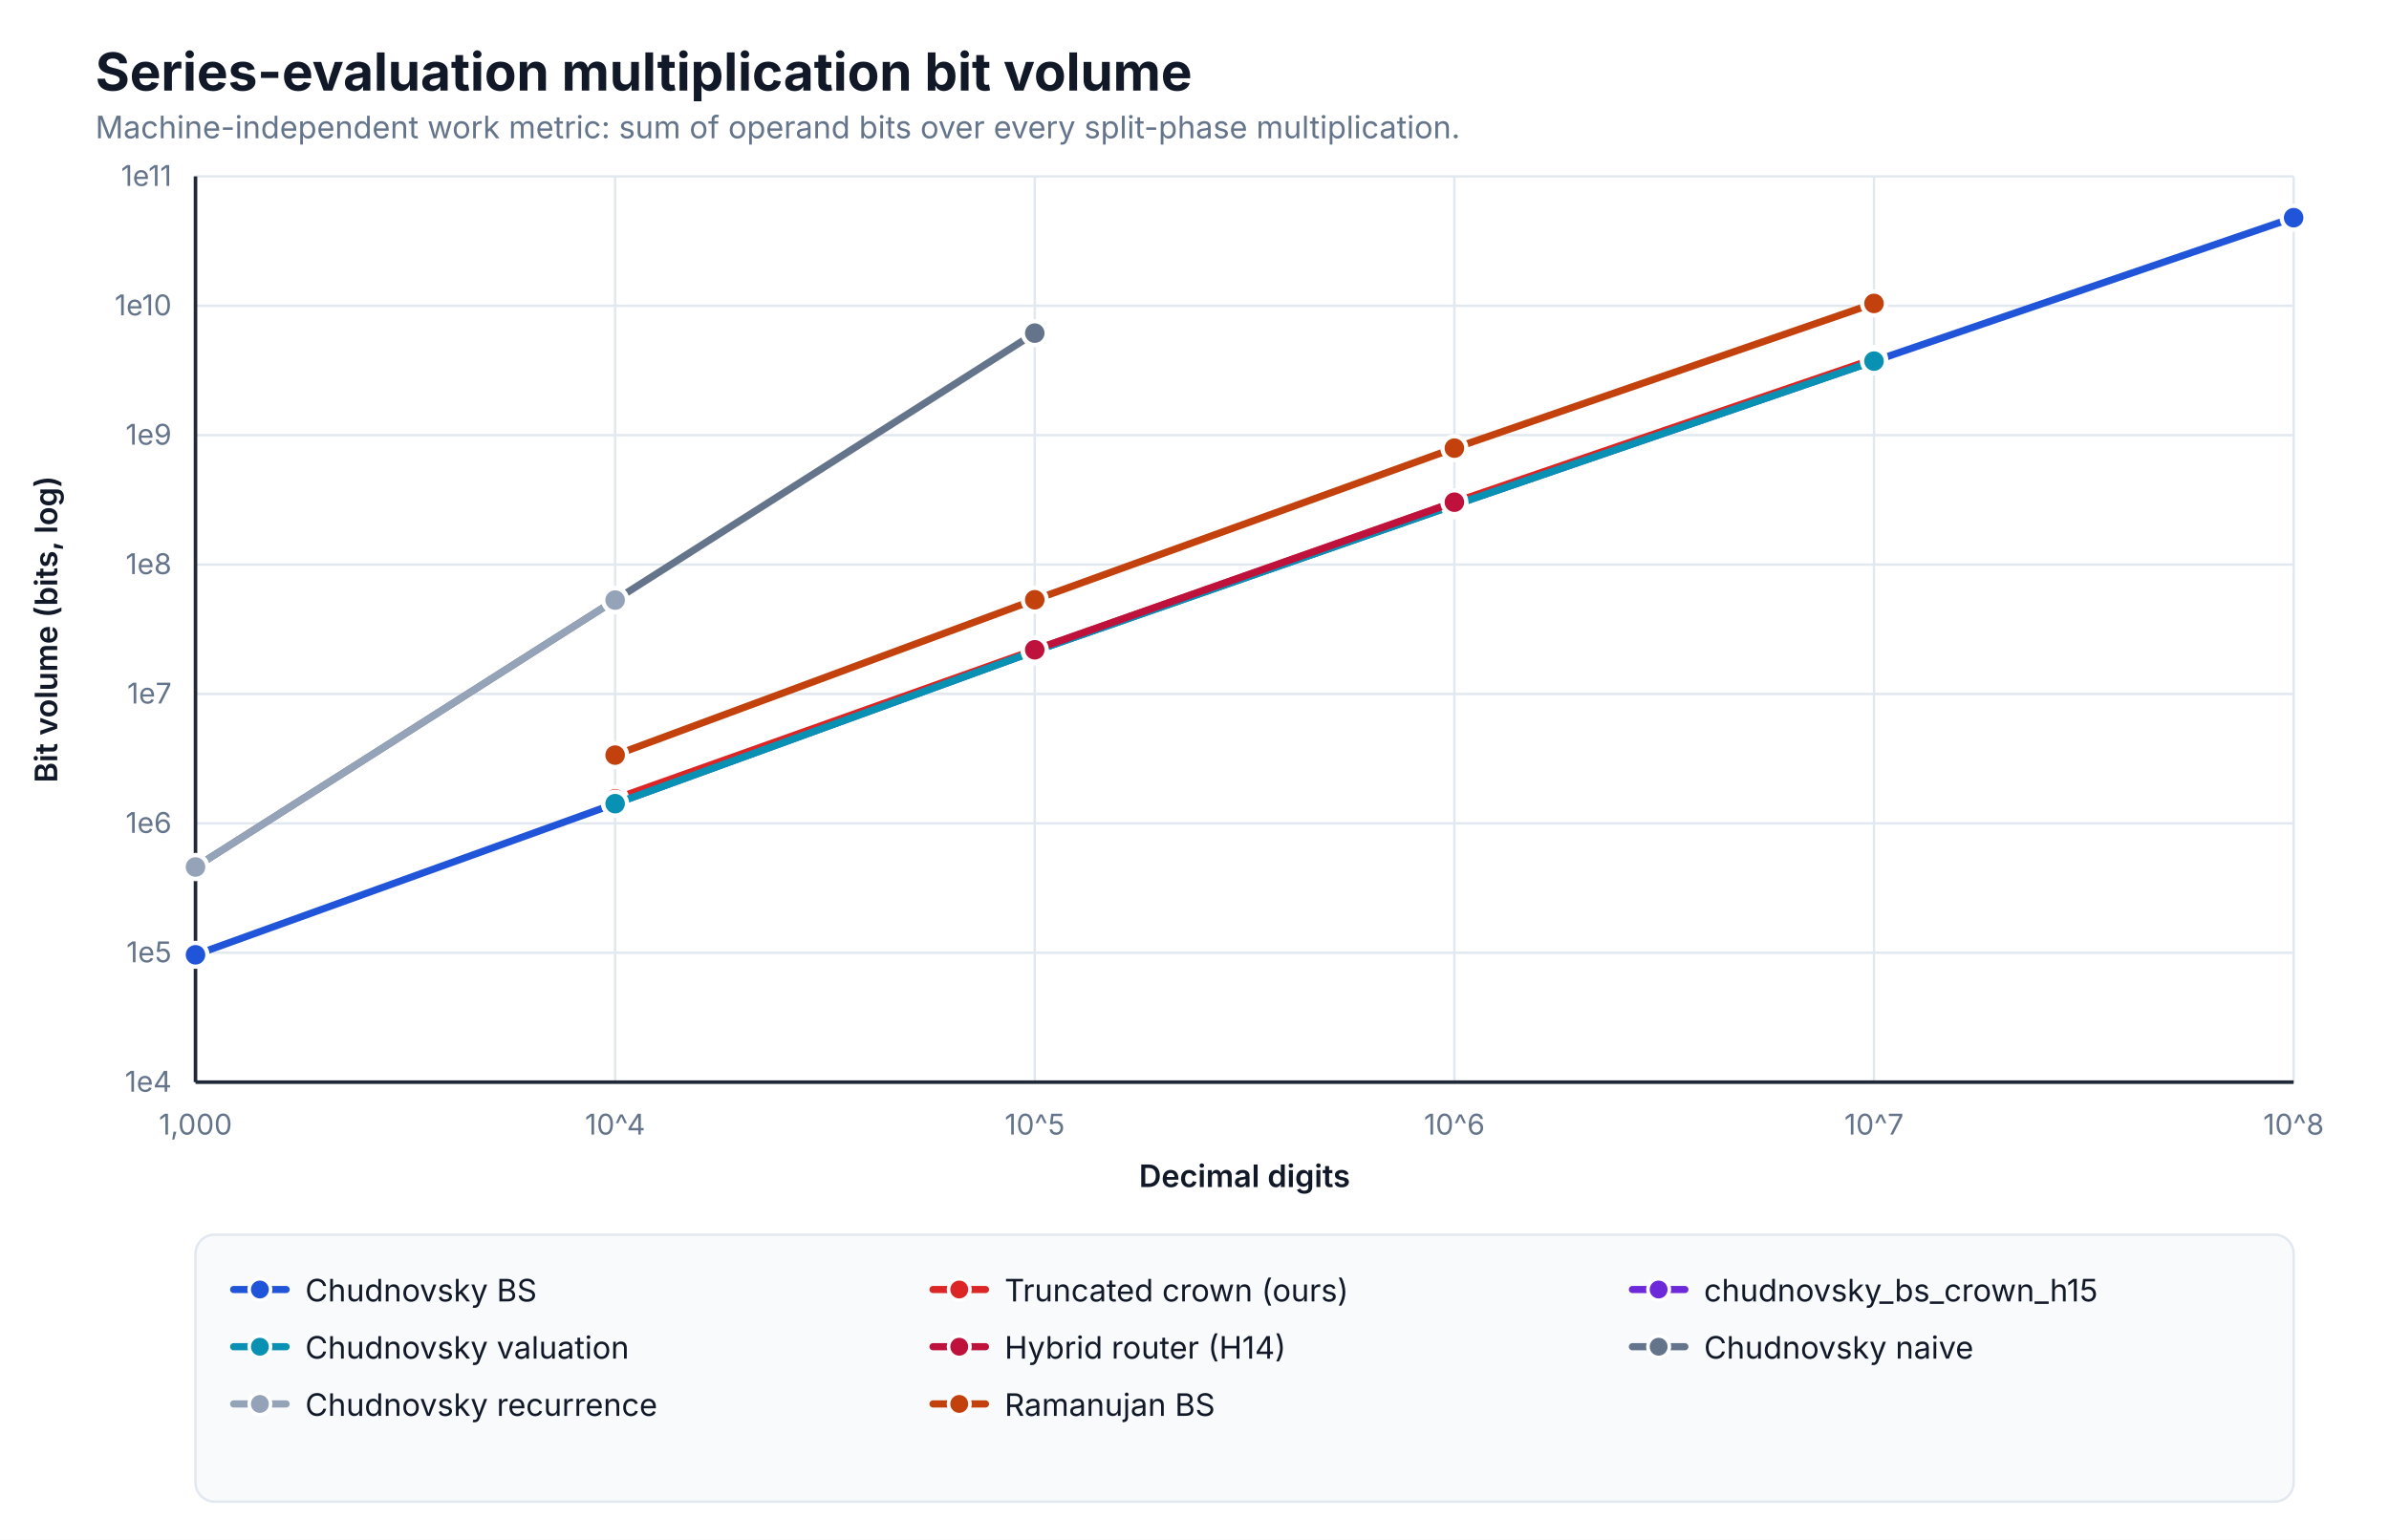
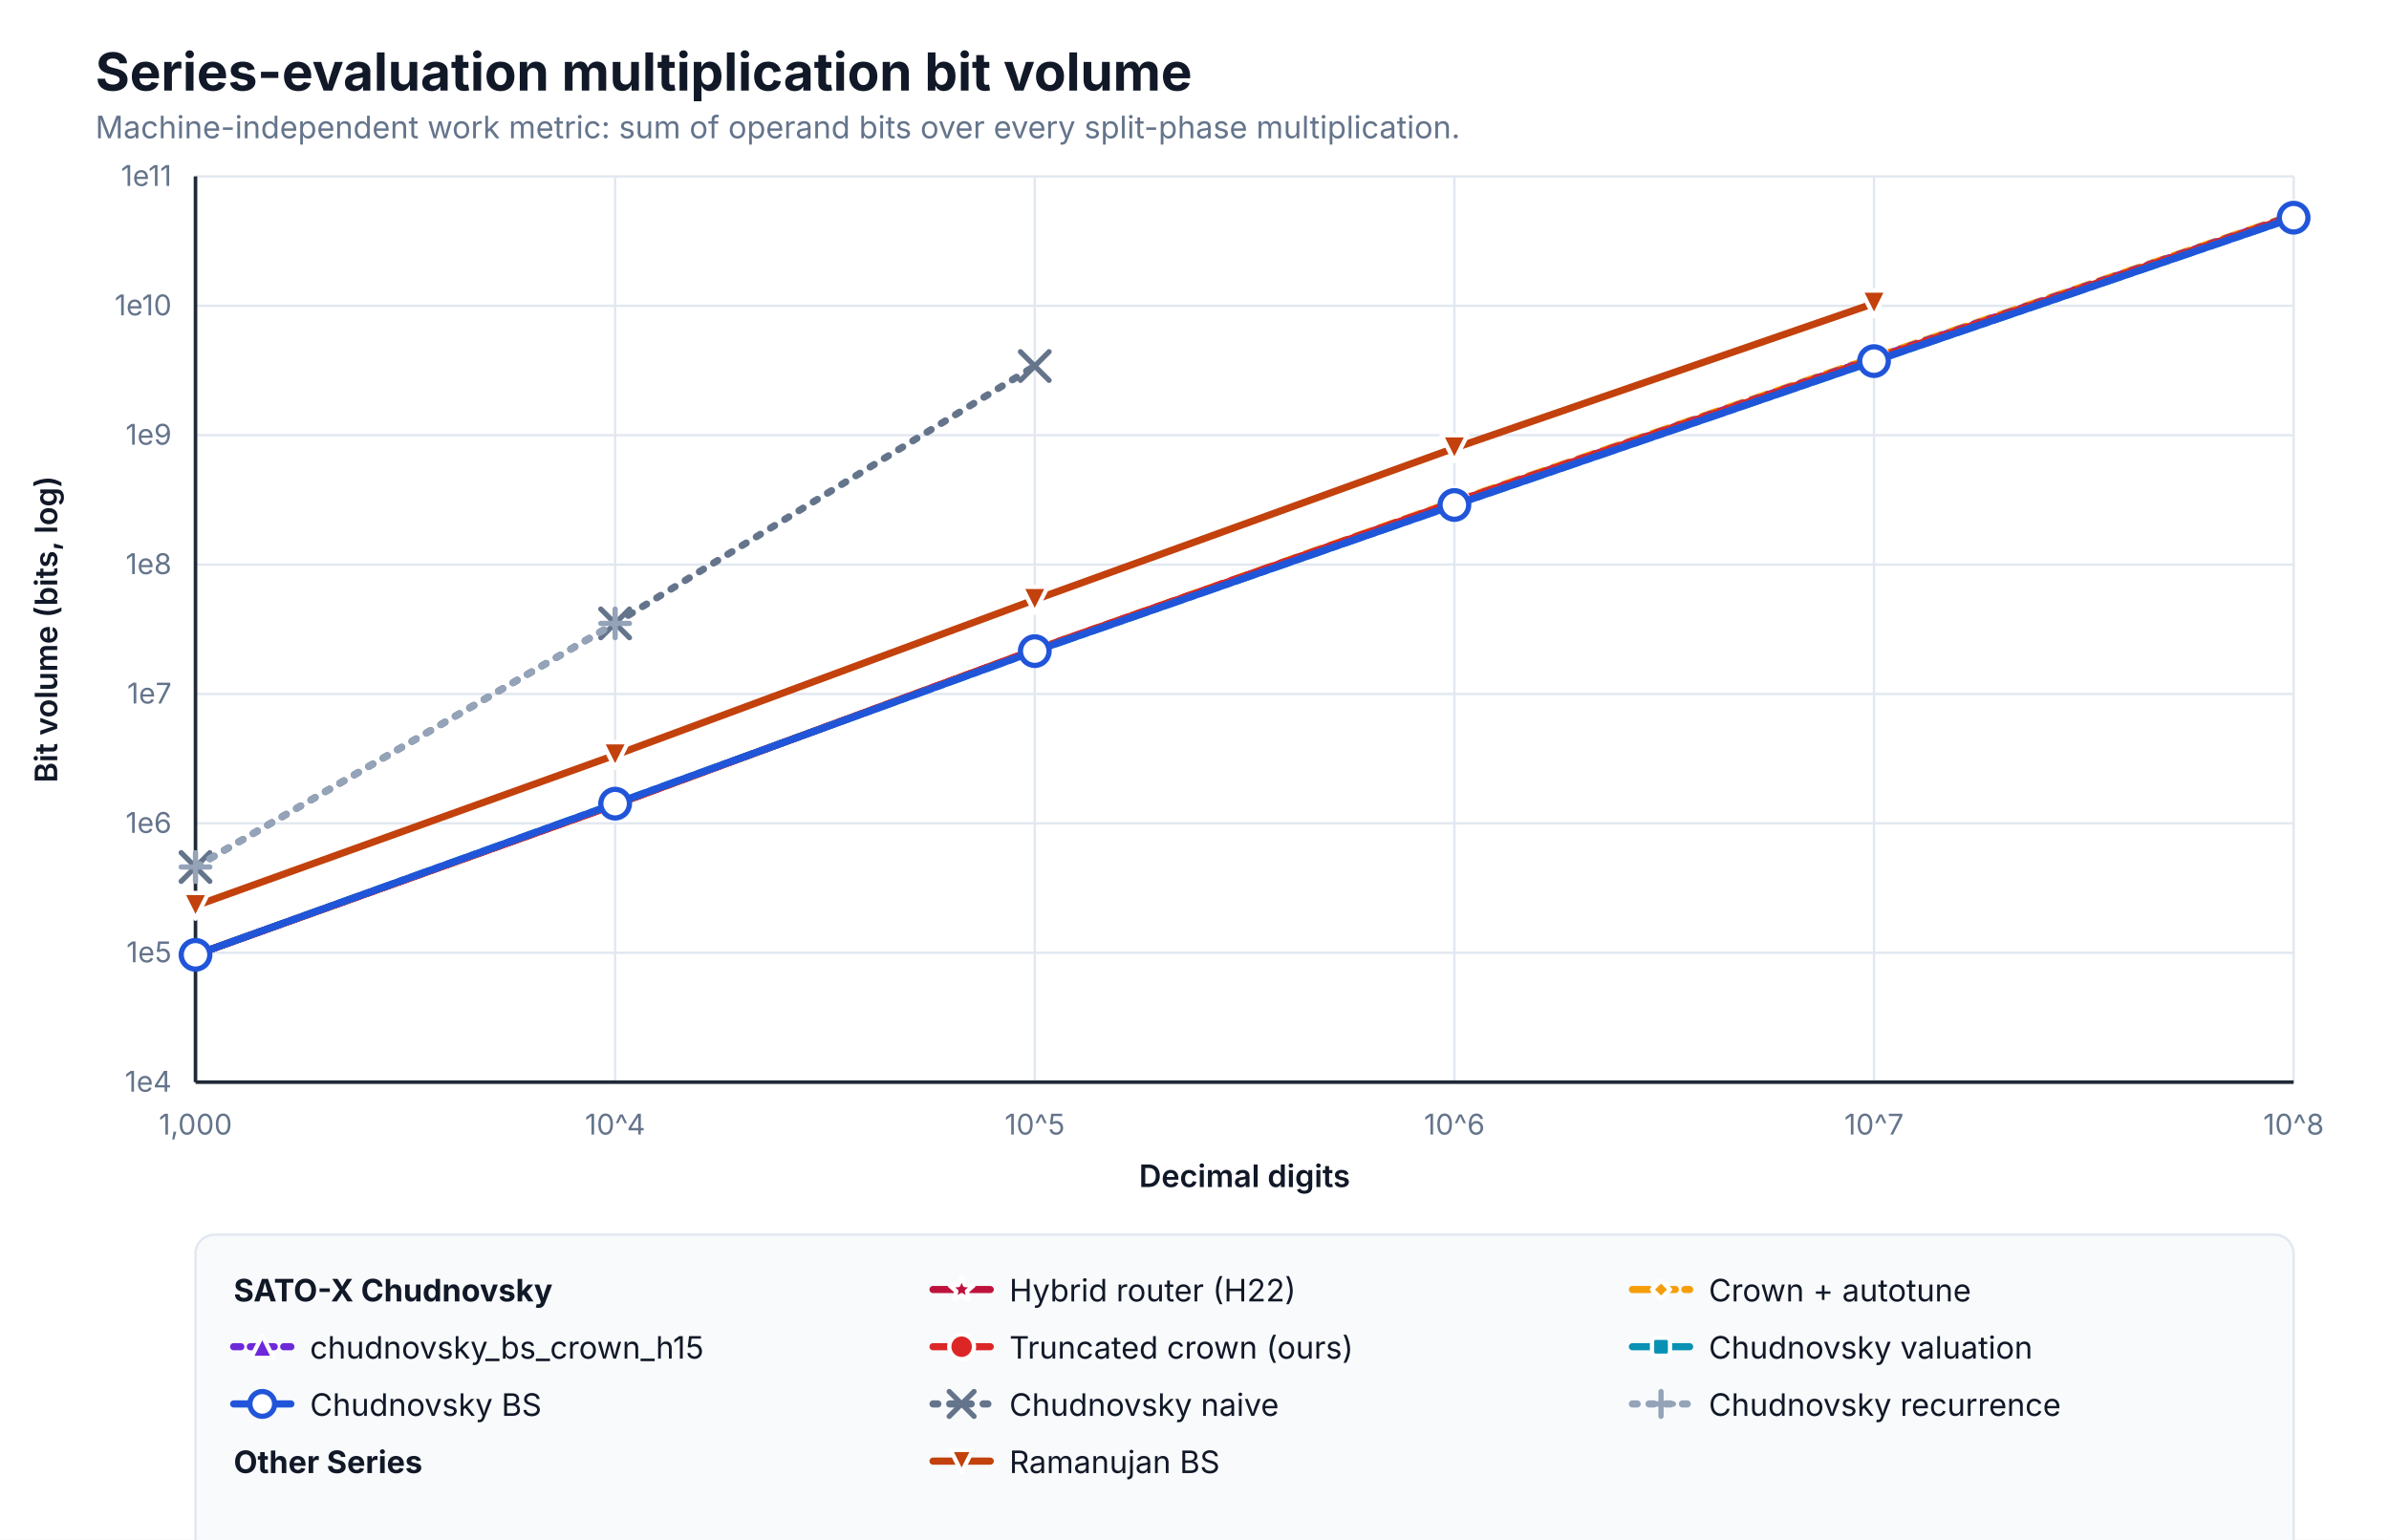
<svg xmlns="http://www.w3.org/2000/svg" viewBox="0 0 1002 646" role="img" aria-labelledby="title desc">
  <style>text{font-family:-apple-system,BlinkMacSystemFont,'Segoe UI',sans-serif}.title{font-size:22px;font-weight:700;fill:#111827}.subtitle{font-size:13px;fill:#64748b}.axis{stroke:#1f2937;stroke-width:1.5}.grid{stroke:#e2e8f0;stroke-width:1}.tick{font-size:12px;fill:#64748b}.label{font-size:13px;font-weight:600;fill:#111827}.legend{font-size:13px;fill:#111827}.legend-box{fill:#f8fafc;stroke:#e2e8f0;stroke-width:1}.refline{stroke:#94a3b8;stroke-width:1.5;stroke-dasharray:6 4}</style>
  <rect width="1002" height="646" fill="#fff" />
  <text class="title" x="40" y="38">Series-evaluation multiplication bit volume</text>
  <text class="subtitle" x="40" y="58">Machine-independent work metric: sum of operand bits over every split-phase multiplication.</text>
  <line class="grid" x1="82" y1="74" x2="82" y2="454" />
  <text class="tick" x="82" y="476" text-anchor="middle">1,000</text>
  <line class="grid" x1="258" y1="74" x2="258" y2="454" />
  <text class="tick" x="258" y="476" text-anchor="middle">10^4</text>
  <line class="grid" x1="434" y1="74" x2="434" y2="454" />
  <text class="tick" x="434" y="476" text-anchor="middle">10^5</text>
  <line class="grid" x1="610" y1="74" x2="610" y2="454" />
  <text class="tick" x="610" y="476" text-anchor="middle">10^6</text>
  <line class="grid" x1="786" y1="74" x2="786" y2="454" />
  <text class="tick" x="786" y="476" text-anchor="middle">10^7</text>
  <line class="grid" x1="962" y1="74" x2="962" y2="454" />
  <text class="tick" x="962" y="476" text-anchor="middle">10^8</text>
  <line class="grid" x1="82" y1="454" x2="962" y2="454" />
  <text class="tick" x="72" y="458" text-anchor="end">1e4</text>
  <line class="grid" x1="82" y1="399.71" x2="962" y2="399.71" />
  <text class="tick" x="72" y="403.71" text-anchor="end">1e5</text>
  <line class="grid" x1="82" y1="345.43" x2="962" y2="345.43" />
  <text class="tick" x="72" y="349.43" text-anchor="end">1e6</text>
  <line class="grid" x1="82" y1="291.14" x2="962" y2="291.14" />
  <text class="tick" x="72" y="295.14" text-anchor="end">1e7</text>
  <line class="grid" x1="82" y1="236.86" x2="962" y2="236.86" />
  <text class="tick" x="72" y="240.86" text-anchor="end">1e8</text>
  <line class="grid" x1="82" y1="182.57" x2="962" y2="182.57" />
  <text class="tick" x="72" y="186.57" text-anchor="end">1e9</text>
  <line class="grid" x1="82" y1="128.29" x2="962" y2="128.29" />
  <text class="tick" x="72" y="132.29" text-anchor="end">1e10</text>
  <line class="grid" x1="82" y1="74" x2="962" y2="74" />
  <text class="tick" x="72" y="78" text-anchor="end">1e11</text>
  <line class="axis" x1="82" y1="454" x2="962" y2="454" />
  <line class="axis" x1="82" y1="74" x2="82" y2="454" />
  <text class="label" x="522" y="498" text-anchor="middle">Decimal digits</text>
  <text class="label" transform="translate(24 264) rotate(-90)" text-anchor="middle">Bit volume (bits, log)</text>
+   <path d="M82 400.58 L258 337.55 L434 272.61" fill="none" stroke="#be123c" stroke-width="3" stroke-linejoin="round" stroke-linecap="round" />
+   <polygon points="82,394.58 83.59,398.4 87.71,398.73 84.57,401.42 85.53,405.43 82,403.28 78.47,405.43 79.43,401.42 76.29,398.73 80.41,398.4" fill="#be123c" stroke="#fff" stroke-width="1.8" stroke-linejoin="round" />
+   <polygon points="258,331.55 259.59,335.37 263.71,335.7 260.57,338.39 261.53,342.41 258,340.25 254.47,342.41 255.43,338.39 252.29,335.7 256.41,335.37" fill="#be123c" stroke="#fff" stroke-width="1.8" stroke-linejoin="round" />
+   <polygon points="434,266.61 435.59,270.42 439.71,270.75 436.57,273.44 437.53,277.46 434,275.31 430.47,277.46 431.43,273.44 428.29,270.75 432.41,270.42" fill="#be123c" stroke="#fff" stroke-width="1.8" stroke-linejoin="round" />
+   <path d="M82 400.58 L258 337.55 L434 272.61 L610 210.32 L786 149.95 L962 90.11" fill="none" stroke="#f59e0b" stroke-width="3" stroke-linejoin="round" stroke-linecap="round" stroke-dasharray="7 4" />
+   <polygon points="82,396.23 86.35,400.58 82,404.93 77.65,400.58" fill="#f59e0b" stroke="#fff" stroke-width="1.8" stroke-linejoin="round" />
+   <polygon points="258,333.2 262.35,337.55 258,341.9 253.65,337.55" fill="#f59e0b" stroke="#fff" stroke-width="1.8" stroke-linejoin="round" />
+   <polygon points="434,268.26 438.35,272.61 434,276.96 429.65,272.61" fill="#f59e0b" stroke="#fff" stroke-width="1.8" stroke-linejoin="round" />
+   <polygon points="610,205.97 614.35,210.32 610,214.67 605.65,210.32" fill="#f59e0b" stroke="#fff" stroke-width="1.8" stroke-linejoin="round" />
+   <polygon points="786,145.6 790.35,149.95 786,154.3 781.65,149.95" fill="#f59e0b" stroke="#fff" stroke-width="1.8" stroke-linejoin="round" />
+   <polygon points="962,85.76 966.35,90.11 962,94.46 957.65,90.11" fill="#f59e0b" stroke="#fff" stroke-width="1.8" stroke-linejoin="round" />
+   <path d="M82 400.58 L258 337.55 L434 272.61 L610 210.69 L786 150.29 L962 90.39" fill="none" stroke="#6d28d9" stroke-width="3" stroke-linejoin="round" stroke-linecap="round" stroke-dasharray="3 4" />
+   <polygon points="82,395.18 87.4,405.98 76.6,405.98" fill="#6d28d9" stroke="#fff" stroke-width="1.8" stroke-linejoin="round" />
+   <polygon points="258,332.15 263.4,342.95 252.6,342.95" fill="#6d28d9" stroke="#fff" stroke-width="1.8" stroke-linejoin="round" />
+   <polygon points="434,267.21 439.4,278.01 428.6,278.01" fill="#6d28d9" stroke="#fff" stroke-width="1.8" stroke-linejoin="round" />
+   <polygon points="610,205.29 615.4,216.09 604.6,216.09" fill="#6d28d9" stroke="#fff" stroke-width="1.8" stroke-linejoin="round" />
+   <polygon points="786,144.89 791.4,155.69 780.6,155.69" fill="#6d28d9" stroke="#fff" stroke-width="1.8" stroke-linejoin="round" />
+   <polygon points="962,84.99 967.4,95.79 956.6,95.79" fill="#6d28d9" stroke="#fff" stroke-width="1.8" stroke-linejoin="round" />
+   <path d="M82 400.58 L258 337.55 L434 272.61 L610 210.69 L786 150.59 L962 90.62" fill="none" stroke="#dc2626" stroke-width="3" stroke-linejoin="round" stroke-linecap="round" />
+   <circle cx="82" cy="400.58" r="6" fill="#dc2626" stroke="#fff" stroke-width="1.8" />
+   <circle cx="258" cy="337.55" r="6" fill="#dc2626" stroke="#fff" stroke-width="1.8" />
+   <circle cx="434" cy="272.61" r="6" fill="#dc2626" stroke="#fff" stroke-width="1.8" />
+   <circle cx="610" cy="210.69" r="6" fill="#dc2626" stroke="#fff" stroke-width="1.8" />
+   <circle cx="786" cy="150.59" r="6" fill="#dc2626" stroke="#fff" stroke-width="1.8" />
+   <circle cx="962" cy="90.62" r="6" fill="#dc2626" stroke="#fff" stroke-width="1.8" />
+   <path d="M82 400.58 L258 337.17 L434 273.17 L610 211.86 L786 151.5 L962 91.33" fill="none" stroke="#0891b2" stroke-width="3" stroke-linejoin="round" stroke-linecap="round" stroke-dasharray="8 3 2 3" />
+   <rect x="77.65" y="396.23" width="8.7" height="8.7" rx="1.5" fill="#0891b2" stroke="#fff" stroke-width="1.8" />
+   <rect x="253.65" y="332.82" width="8.7" height="8.7" rx="1.5" fill="#0891b2" stroke="#fff" stroke-width="1.8" />
+   <rect x="429.65" y="268.82" width="8.7" height="8.7" rx="1.5" fill="#0891b2" stroke="#fff" stroke-width="1.8" />
+   <rect x="605.65" y="207.51" width="8.7" height="8.7" rx="1.5" fill="#0891b2" stroke="#fff" stroke-width="1.8" />
+   <rect x="781.65" y="147.15" width="8.7" height="8.7" rx="1.5" fill="#0891b2" stroke="#fff" stroke-width="1.8" />
+   <rect x="957.65" y="86.98" width="8.7" height="8.7" rx="1.5" fill="#0891b2" stroke="#fff" stroke-width="1.8" />
  <path d="M82 400.58 L258 337.17 L434 273.17 L610 211.86 L786 151.5 L962 91.33" fill="none" stroke="#2155d9" stroke-width="3" stroke-linejoin="round" stroke-linecap="round" />
-   <circle cx="82" cy="400.58" r="5" fill="#2155d9" stroke="#fff" stroke-width="1.8" />
-   <circle cx="258" cy="337.17" r="5" fill="#2155d9" stroke="#fff" stroke-width="1.8" />
-   <circle cx="434" cy="273.17" r="5" fill="#2155d9" stroke="#fff" stroke-width="1.8" />
-   <circle cx="610" cy="211.86" r="5" fill="#2155d9" stroke="#fff" stroke-width="1.8" />
-   <circle cx="786" cy="151.5" r="5" fill="#2155d9" stroke="#fff" stroke-width="1.8" />
-   <circle cx="962" cy="91.33" r="5" fill="#2155d9" stroke="#fff" stroke-width="1.8" />
-   <path d="M258 335.14 L434 272.61 L610 210.69 L786 150.59" fill="none" stroke="#dc2626" stroke-width="3" stroke-linejoin="round" stroke-linecap="round" />
-   <circle cx="258" cy="335.14" r="5" fill="#dc2626" stroke="#fff" stroke-width="1.8" />
-   <circle cx="434" cy="272.61" r="5" fill="#dc2626" stroke="#fff" stroke-width="1.8" />
-   <circle cx="610" cy="210.69" r="5" fill="#dc2626" stroke="#fff" stroke-width="1.8" />
-   <circle cx="786" cy="150.59" r="5" fill="#dc2626" stroke="#fff" stroke-width="1.8" />
-   <circle cx="610" cy="210.69" r="5" fill="#6d28d9" stroke="#fff" stroke-width="1.8" />
-   <path d="M258 337.17 L434 273.17 L610 211.86 L786 151.5" fill="none" stroke="#0891b2" stroke-width="3" stroke-linejoin="round" stroke-linecap="round" />
-   <circle cx="258" cy="337.17" r="5" fill="#0891b2" stroke="#fff" stroke-width="1.8" />
-   <circle cx="434" cy="273.17" r="5" fill="#0891b2" stroke="#fff" stroke-width="1.8" />
-   <circle cx="610" cy="211.86" r="5" fill="#0891b2" stroke="#fff" stroke-width="1.8" />
-   <circle cx="786" cy="151.5" r="5" fill="#0891b2" stroke="#fff" stroke-width="1.8" />
-   <path d="M434 272.61 L610 210.69" fill="none" stroke="#be123c" stroke-width="3" stroke-linejoin="round" stroke-linecap="round" />
-   <circle cx="434" cy="272.61" r="5" fill="#be123c" stroke="#fff" stroke-width="1.8" />
-   <circle cx="610" cy="210.69" r="5" fill="#be123c" stroke="#fff" stroke-width="1.8" />
-   <path d="M82 363.74 L258 251.76 L434 139.76" fill="none" stroke="#64748b" stroke-width="3" stroke-linejoin="round" stroke-linecap="round" />
-   <circle cx="82" cy="363.74" r="5" fill="#64748b" stroke="#fff" stroke-width="1.8" />
-   <circle cx="258" cy="251.76" r="5" fill="#64748b" stroke="#fff" stroke-width="1.8" />
-   <circle cx="434" cy="139.76" r="5" fill="#64748b" stroke="#fff" stroke-width="1.8" />
-   <path d="M82 363.74 L258 251.76" fill="none" stroke="#94a3b8" stroke-width="3" stroke-linejoin="round" stroke-linecap="round" />
-   <circle cx="82" cy="363.74" r="5" fill="#94a3b8" stroke="#fff" stroke-width="1.8" />
-   <circle cx="258" cy="251.76" r="5" fill="#94a3b8" stroke="#fff" stroke-width="1.8" />
-   <path d="M258 316.8 L434 251.62 L610 188.01 L786 127.3" fill="none" stroke="#c2410c" stroke-width="3" stroke-linejoin="round" stroke-linecap="round" />
-   <circle cx="258" cy="316.8" r="5" fill="#c2410c" stroke="#fff" stroke-width="1.8" />
-   <circle cx="434" cy="251.62" r="5" fill="#c2410c" stroke="#fff" stroke-width="1.8" />
-   <circle cx="610" cy="188.01" r="5" fill="#c2410c" stroke="#fff" stroke-width="1.8" />
-   <circle cx="786" cy="127.3" r="5" fill="#c2410c" stroke="#fff" stroke-width="1.8" />
-   <rect class="legend-box" x="82" y="518" width="880" height="112" rx="8" />
-   <line x1="98" y1="541" x2="120" y2="541" stroke="#2155d9" stroke-width="3" stroke-linecap="round" />
-   <circle cx="109" cy="541" r="4.5" fill="#2155d9" stroke="#fff" stroke-width="1.5" />
-   <text class="legend" x="128" y="546">Chudnovsky BS</text>
-   <line x1="391.33" y1="541" x2="413.33" y2="541" stroke="#dc2626" stroke-width="3" stroke-linecap="round" />
-   <circle cx="402.33" cy="541" r="4.5" fill="#dc2626" stroke="#fff" stroke-width="1.5" />
-   <text class="legend" x="421.33" y="546">Truncated crown (ours)</text>
-   <line x1="684.67" y1="541" x2="706.67" y2="541" stroke="#6d28d9" stroke-width="3" stroke-linecap="round" />
-   <circle cx="695.67" cy="541" r="4.5" fill="#6d28d9" stroke="#fff" stroke-width="1.5" />
-   <text class="legend" x="714.67" y="546">chudnovsky_bs_crown_h15</text>
-   <line x1="98" y1="565" x2="120" y2="565" stroke="#0891b2" stroke-width="3" stroke-linecap="round" />
-   <circle cx="109" cy="565" r="4.5" fill="#0891b2" stroke="#fff" stroke-width="1.5" />
-   <text class="legend" x="128" y="570">Chudnovsky valuation</text>
-   <line x1="391.33" y1="565" x2="413.33" y2="565" stroke="#be123c" stroke-width="3" stroke-linecap="round" />
-   <circle cx="402.33" cy="565" r="4.5" fill="#be123c" stroke="#fff" stroke-width="1.5" />
-   <text class="legend" x="421.33" y="570">Hybrid router (H14)</text>
-   <line x1="684.67" y1="565" x2="706.67" y2="565" stroke="#64748b" stroke-width="3" stroke-linecap="round" />
-   <circle cx="695.67" cy="565" r="4.5" fill="#64748b" stroke="#fff" stroke-width="1.5" />
-   <text class="legend" x="714.67" y="570">Chudnovsky naive</text>
-   <line x1="98" y1="589" x2="120" y2="589" stroke="#94a3b8" stroke-width="3" stroke-linecap="round" />
-   <circle cx="109" cy="589" r="4.5" fill="#94a3b8" stroke="#fff" stroke-width="1.5" />
-   <text class="legend" x="128" y="594">Chudnovsky recurrence</text>
-   <line x1="391.33" y1="589" x2="413.33" y2="589" stroke="#c2410c" stroke-width="3" stroke-linecap="round" />
-   <circle cx="402.33" cy="589" r="4.5" fill="#c2410c" stroke="#fff" stroke-width="1.5" />
-   <text class="legend" x="421.33" y="594">Ramanujan BS</text>
+   <circle cx="82" cy="400.58" r="6" fill="#fff" stroke="#2155d9" stroke-width="2.2" />
+   <circle cx="258" cy="337.17" r="6" fill="#fff" stroke="#2155d9" stroke-width="2.2" />
+   <circle cx="434" cy="273.17" r="6" fill="#fff" stroke="#2155d9" stroke-width="2.2" />
+   <circle cx="610" cy="211.86" r="6" fill="#fff" stroke="#2155d9" stroke-width="2.2" />
+   <circle cx="786" cy="151.5" r="6" fill="#fff" stroke="#2155d9" stroke-width="2.2" />
+   <circle cx="962" cy="91.33" r="6" fill="#fff" stroke="#2155d9" stroke-width="2.2" />
+   <path d="M82 363.74 L258 261.53 L434 153.57" fill="none" stroke="#64748b" stroke-width="3" stroke-linejoin="round" stroke-linecap="round" stroke-dasharray="2 5" />
+   <path d="M76 357.74 L88 369.74 M88 357.74 L76 369.74" stroke="#64748b" stroke-width="2.2" stroke-linecap="round" />
+   <path d="M252 255.53 L264 267.53 M264 255.53 L252 267.53" stroke="#64748b" stroke-width="2.2" stroke-linecap="round" />
+   <path d="M428 147.57 L440 159.57 M440 147.57 L428 159.57" stroke="#64748b" stroke-width="2.2" stroke-linecap="round" />
+   <path d="M82 363.74 L258 261.53" fill="none" stroke="#94a3b8" stroke-width="3" stroke-linejoin="round" stroke-linecap="round" stroke-dasharray="2 5" />
+   <path d="M76 363.74 L88 363.74 M82 357.74 L82 369.74" stroke="#94a3b8" stroke-width="2.2" stroke-linecap="round" />
+   <path d="M252 261.53 L264 261.53 M258 255.53 L258 267.53" stroke="#94a3b8" stroke-width="2.2" stroke-linecap="round" />
+   <path d="M82 380.02 L258 316.8 L434 251.62 L610 188.01 L786 127.3" fill="none" stroke="#c2410c" stroke-width="3" stroke-linejoin="round" stroke-linecap="round" />
+   <polygon points="76.6,374.62 87.4,374.62 82,385.42" fill="#c2410c" stroke="#fff" stroke-width="1.8" stroke-linejoin="round" />
+   <polygon points="252.6,311.4 263.4,311.4 258,322.2" fill="#c2410c" stroke="#fff" stroke-width="1.8" stroke-linejoin="round" />
+   <polygon points="428.6,246.22 439.4,246.22 434,257.02" fill="#c2410c" stroke="#fff" stroke-width="1.8" stroke-linejoin="round" />
+   <polygon points="604.6,182.61 615.4,182.61 610,193.41" fill="#c2410c" stroke="#fff" stroke-width="1.8" stroke-linejoin="round" />
+   <polygon points="780.6,121.9 791.4,121.9 786,132.7" fill="#c2410c" stroke="#fff" stroke-width="1.8" stroke-linejoin="round" />
+   <rect class="legend-box" x="82" y="518" width="880" height="136" rx="8" />
+   <text class="legend" x="98" y="546" font-weight="700" fill="#64748b">SATO-X Chudnovsky</text>
+   <line x1="391.33" y1="541" x2="415.33" y2="541" stroke="#be123c" stroke-width="3" stroke-linecap="round" />
+   <polygon points="403.33,535.8 404.71,539.11 408.28,539.39 405.56,541.72 406.39,545.21 403.33,543.34 400.28,545.21 401.11,541.72 398.39,539.39 401.96,539.11" fill="#be123c" stroke="#fff" stroke-width="1.8" stroke-linejoin="round" />
+   <text class="legend" x="423.33" y="546">Hybrid router (H22)</text>
+   <line x1="684.67" y1="541" x2="708.67" y2="541" stroke="#f59e0b" stroke-width="3" stroke-linecap="round" stroke-dasharray="7 4" />
+   <polygon points="696.67,537.23 700.44,541 696.67,544.77 692.9,541" fill="#f59e0b" stroke="#fff" stroke-width="1.8" stroke-linejoin="round" />
+   <text class="legend" x="716.67" y="546">Crown + autotune</text>
+   <line x1="98" y1="565" x2="122" y2="565" stroke="#6d28d9" stroke-width="3" stroke-linecap="round" stroke-dasharray="3 4" />
+   <polygon points="110,560.32 114.68,569.68 105.32,569.68" fill="#6d28d9" stroke="#fff" stroke-width="1.8" stroke-linejoin="round" />
+   <text class="legend" x="130" y="570">chudnovsky_bs_crown_h15</text>
+   <line x1="391.33" y1="565" x2="415.33" y2="565" stroke="#dc2626" stroke-width="3" stroke-linecap="round" />
+   <circle cx="403.33" cy="565" r="5.2" fill="#dc2626" stroke="#fff" stroke-width="1.8" />
+   <text class="legend" x="423.33" y="570">Truncated crown (ours)</text>
+   <line x1="684.67" y1="565" x2="708.67" y2="565" stroke="#0891b2" stroke-width="3" stroke-linecap="round" stroke-dasharray="8 3 2 3" />
+   <rect x="692.9" y="561.23" width="7.54" height="7.54" rx="1.5" fill="#0891b2" stroke="#fff" stroke-width="1.8" />
+   <text class="legend" x="716.67" y="570">Chudnovsky valuation</text>
+   <line x1="98" y1="589" x2="122" y2="589" stroke="#2155d9" stroke-width="3" stroke-linecap="round" />
+   <circle cx="110" cy="589" r="5.2" fill="#fff" stroke="#2155d9" stroke-width="2.2" />
+   <text class="legend" x="130" y="594">Chudnovsky BS</text>
+   <line x1="391.33" y1="589" x2="415.33" y2="589" stroke="#64748b" stroke-width="3" stroke-linecap="round" stroke-dasharray="2 5" />
+   <path d="M398.13 583.8 L408.53 594.2 M408.53 583.8 L398.13 594.2" stroke="#64748b" stroke-width="2.2" stroke-linecap="round" />
+   <text class="legend" x="423.33" y="594">Chudnovsky naive</text>
+   <line x1="684.67" y1="589" x2="708.67" y2="589" stroke="#94a3b8" stroke-width="3" stroke-linecap="round" stroke-dasharray="2 5" />
+   <path d="M691.47 589 L701.87 589 M696.67 583.8 L696.67 594.2" stroke="#94a3b8" stroke-width="2.2" stroke-linecap="round" />
+   <text class="legend" x="716.67" y="594">Chudnovsky recurrence</text>
+   <text class="legend" x="98" y="618" font-weight="700" fill="#64748b">Other Series</text>
+   <line x1="391.33" y1="613" x2="415.33" y2="613" stroke="#c2410c" stroke-width="3" stroke-linecap="round" />
+   <polygon points="398.65,608.32 408.01,608.32 403.33,617.68" fill="#c2410c" stroke="#fff" stroke-width="1.8" stroke-linejoin="round" />
+   <text class="legend" x="423.33" y="618">Ramanujan BS</text>
</svg>
